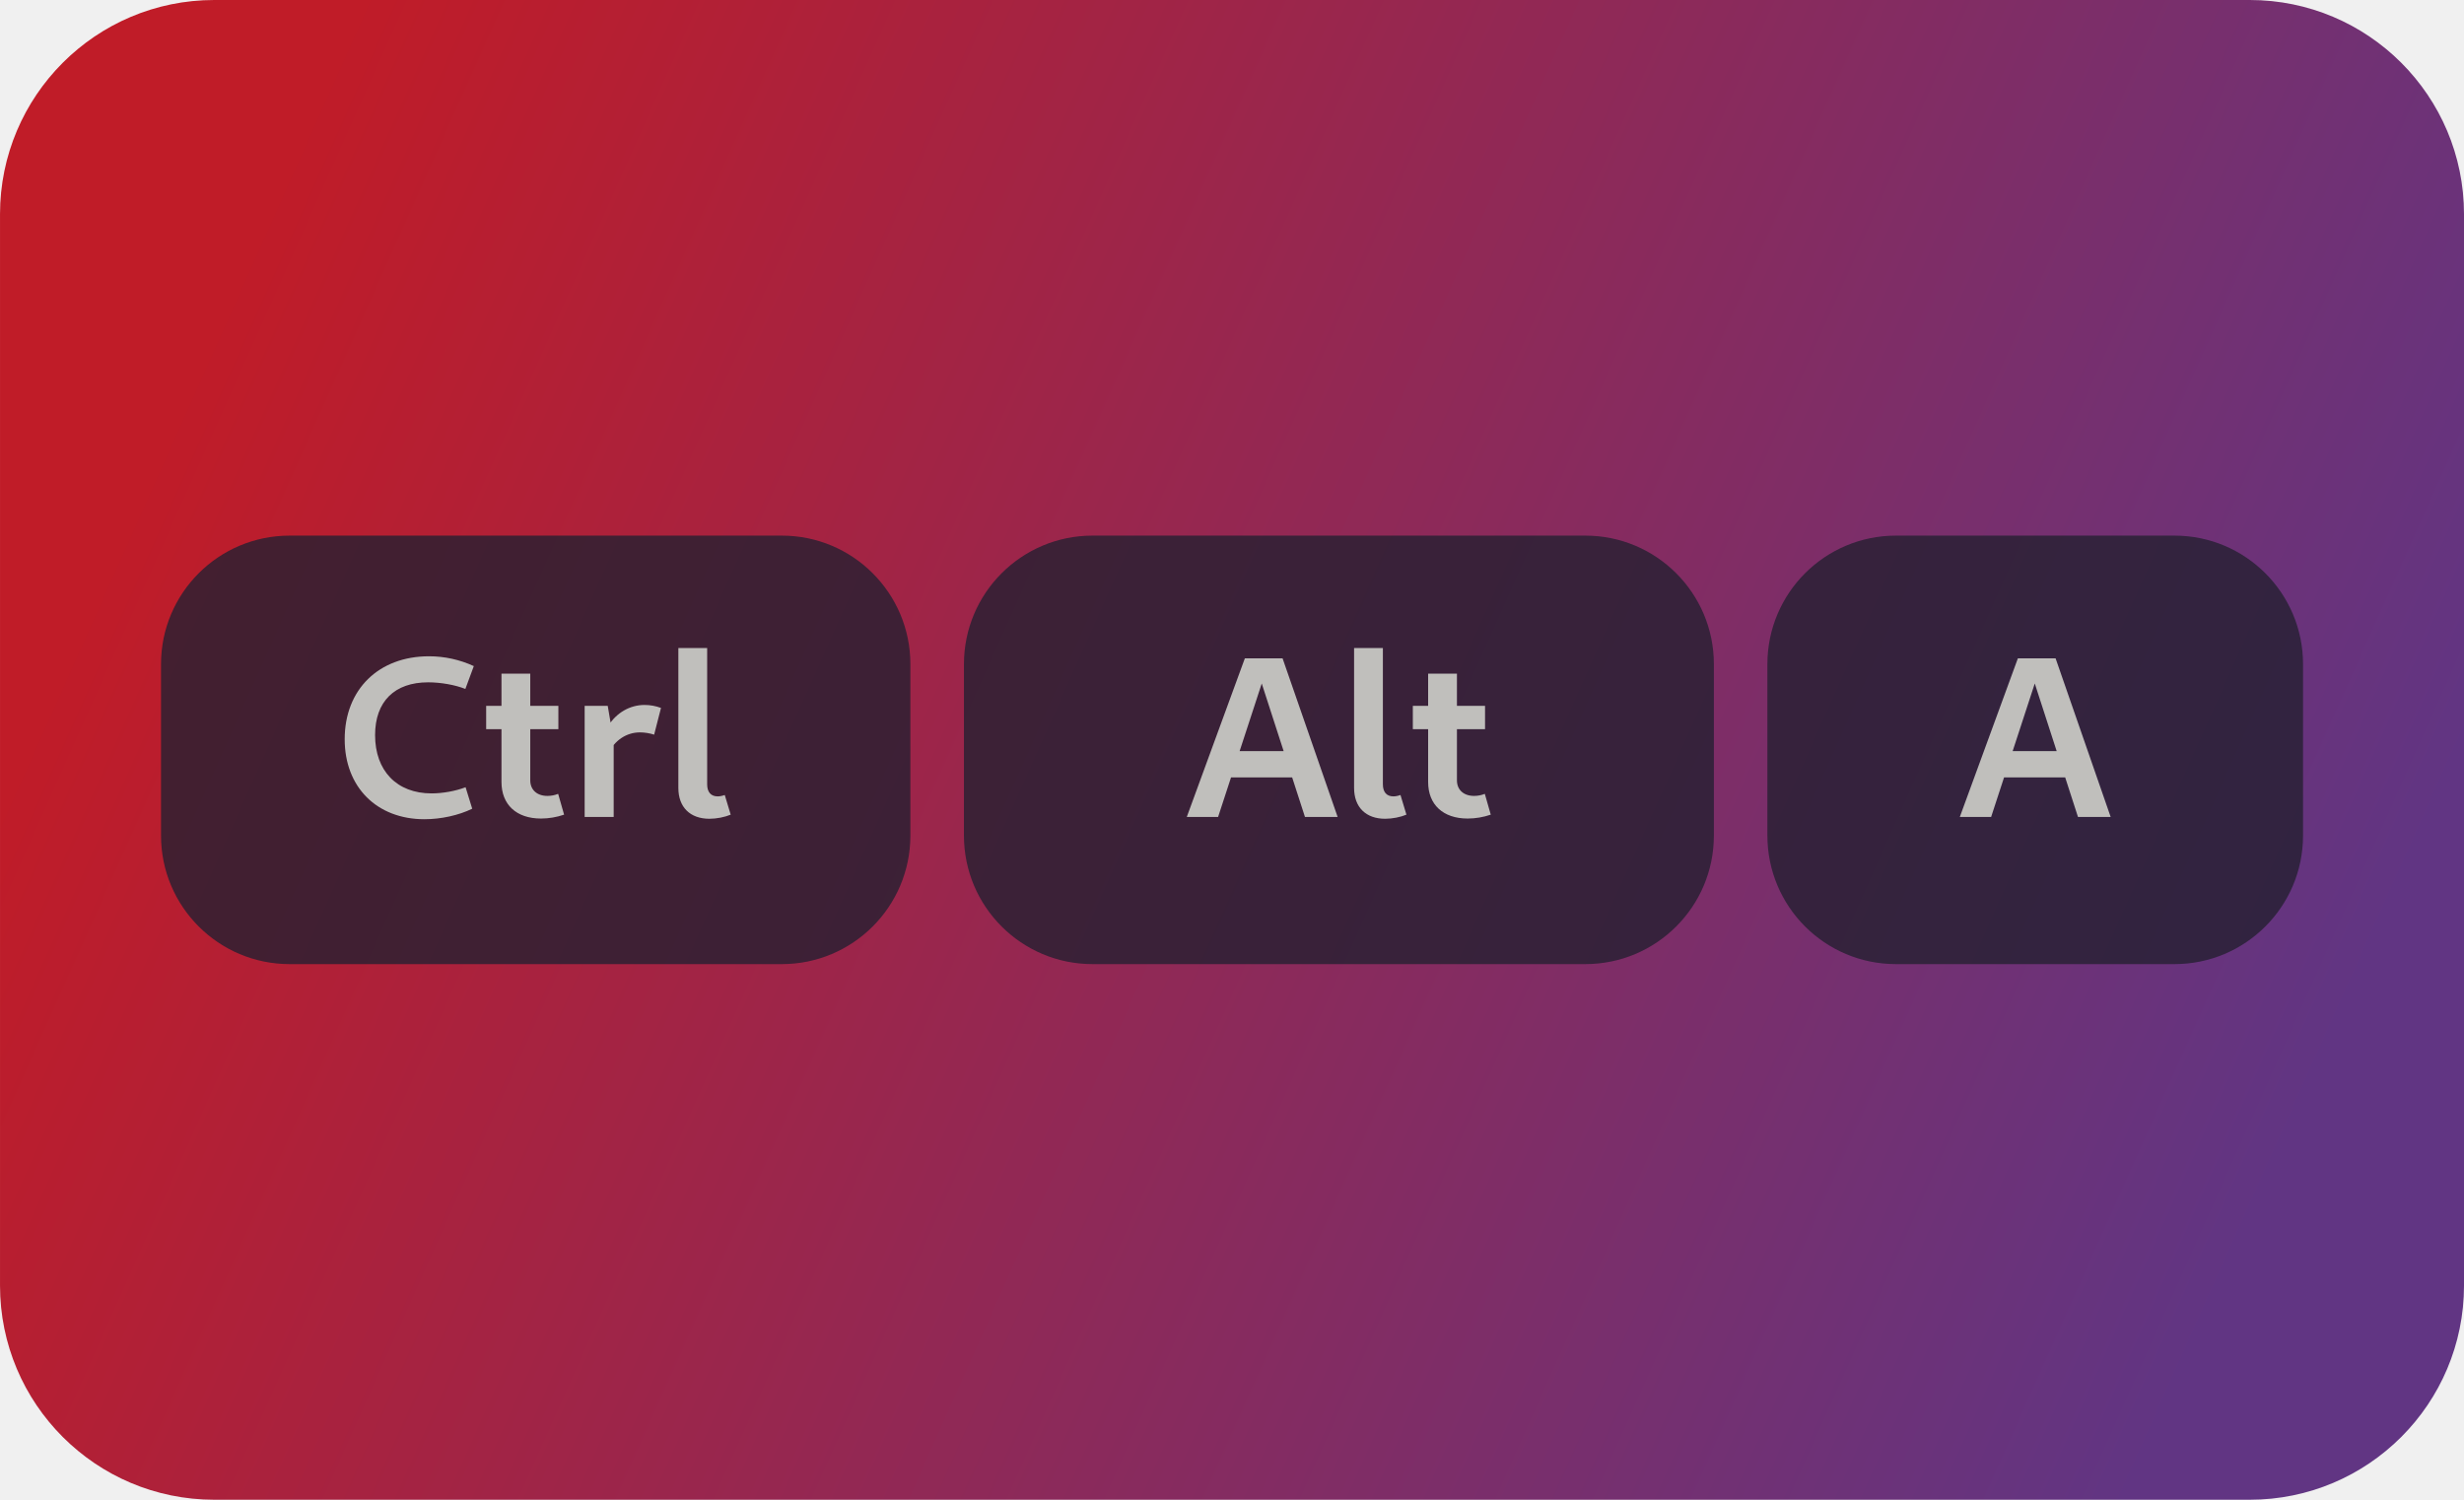
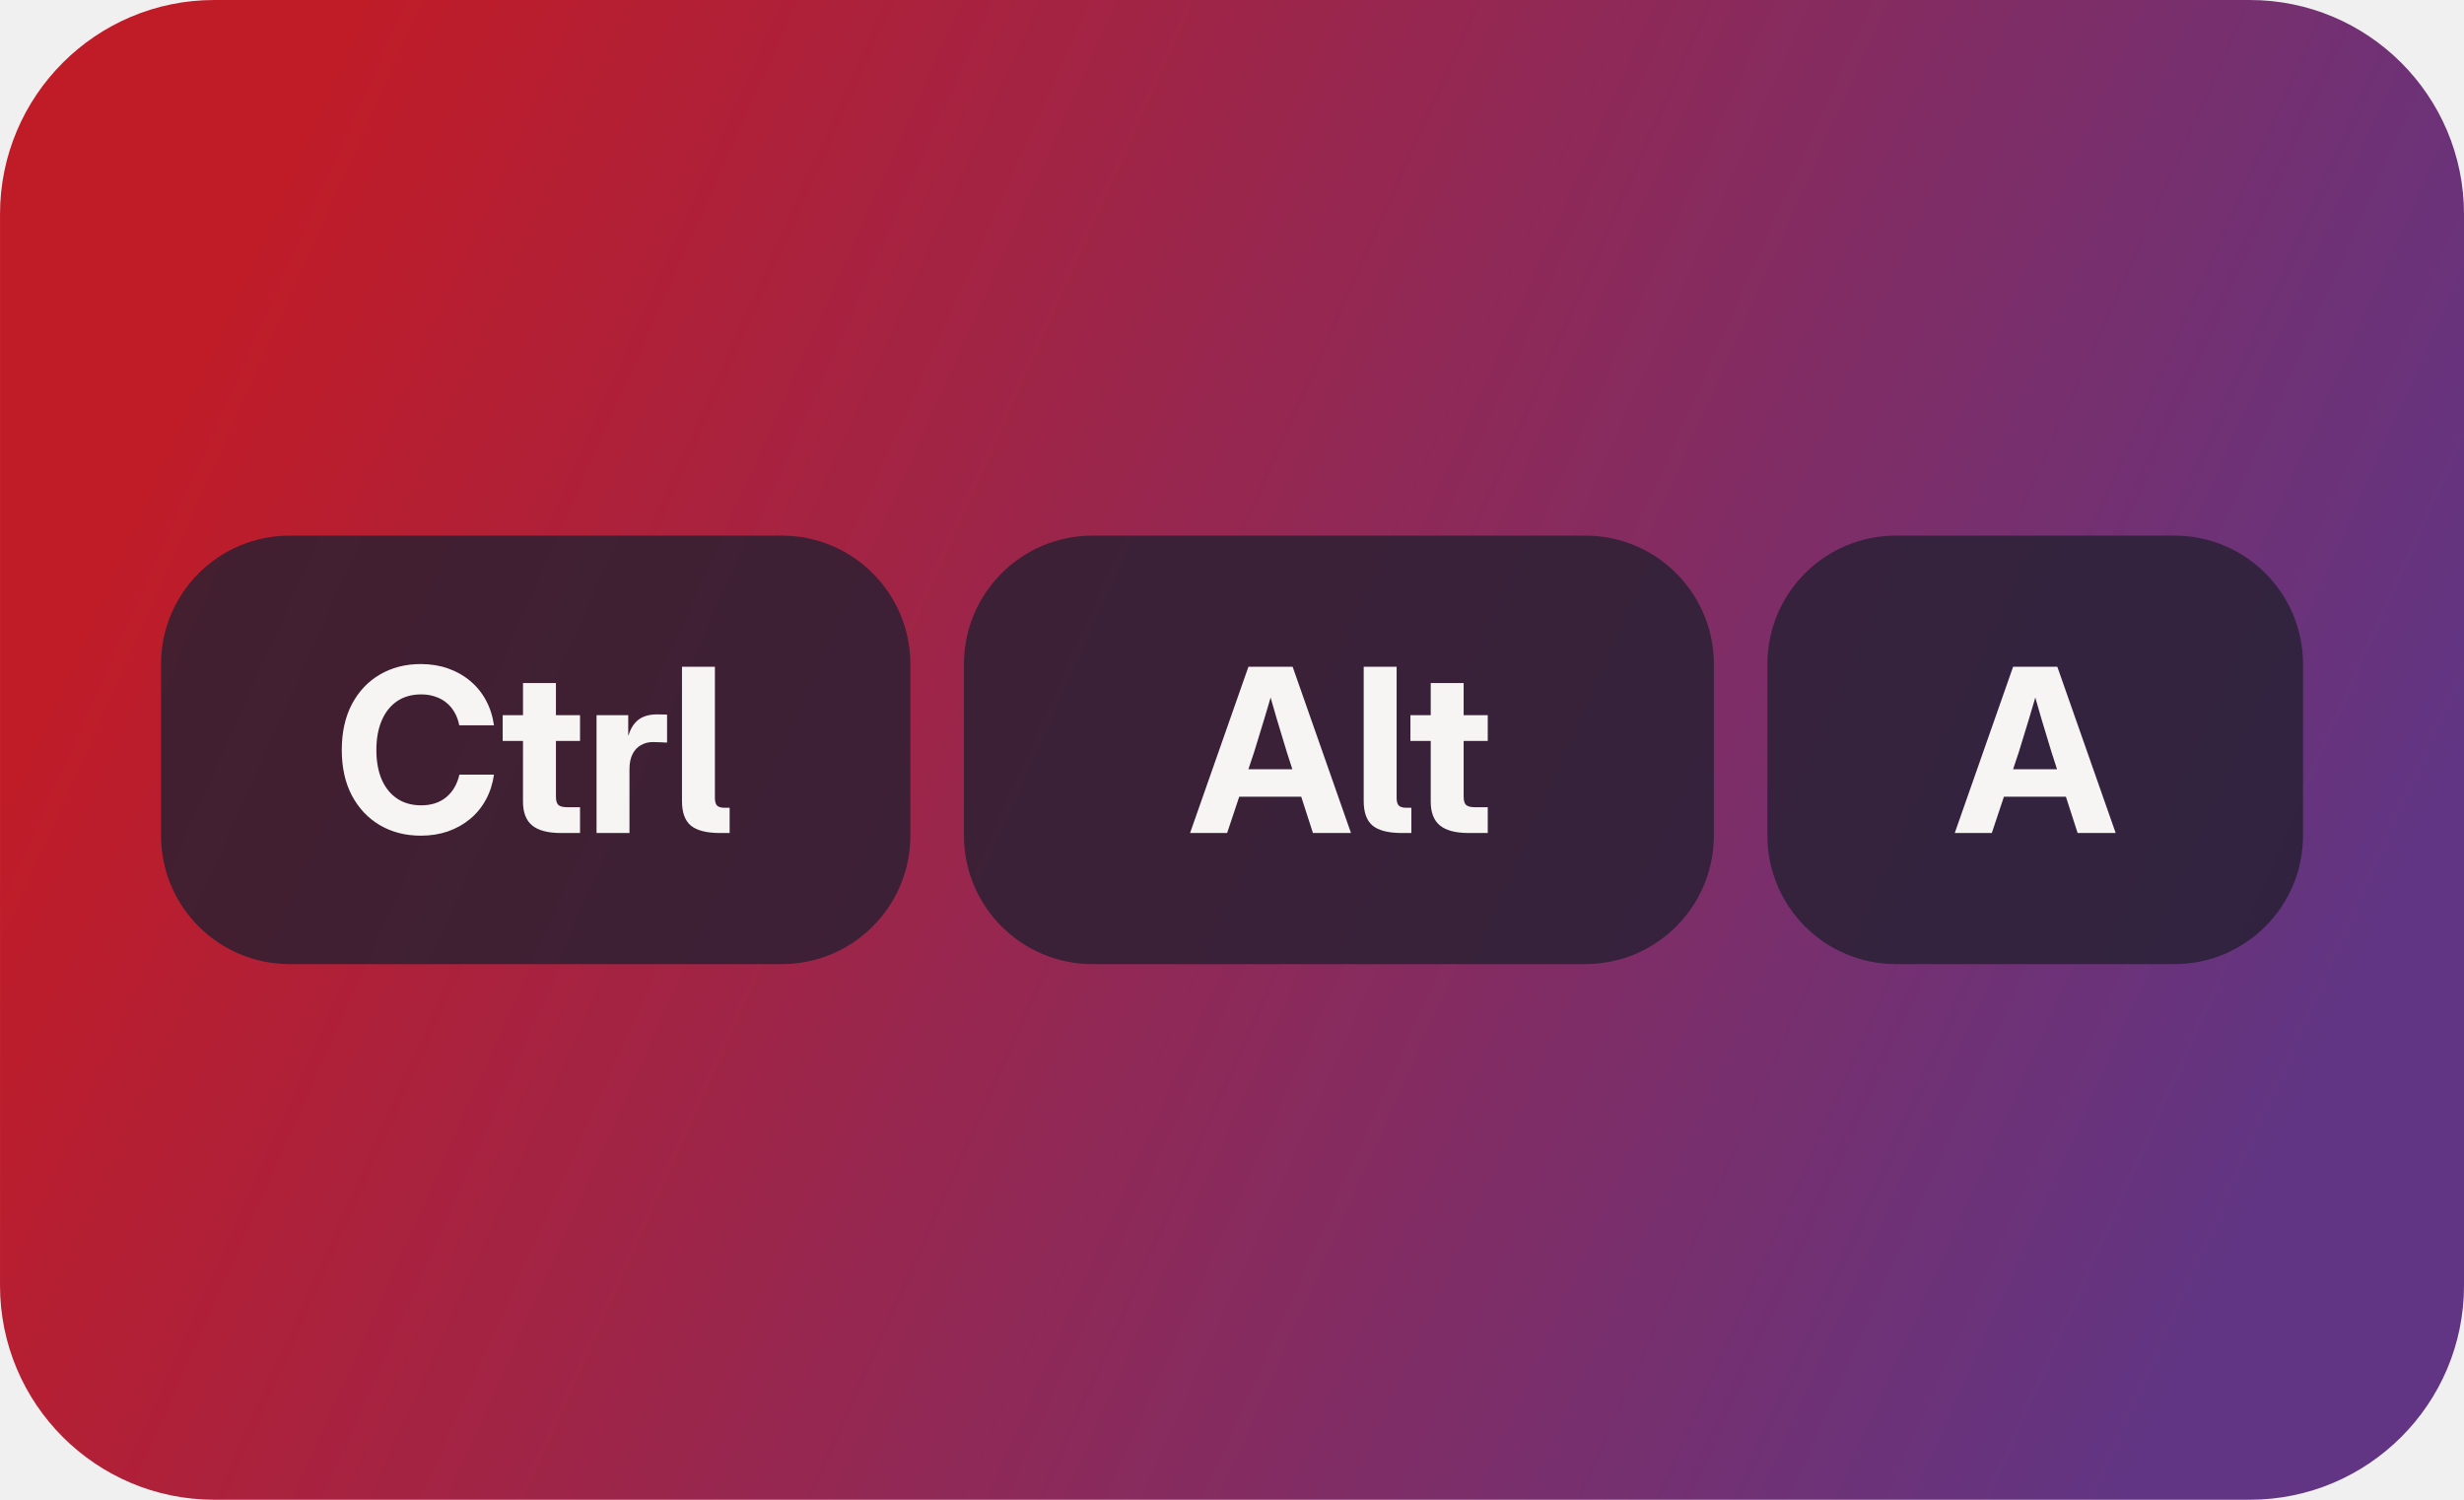
<svg xmlns="http://www.w3.org/2000/svg" xmlns:xlink="http://www.w3.org/1999/xlink" width="230" height="140">
  <defs>
    <linearGradient xlink:href="#a" id="b" x1="20" x2="210" y1="30" y2="115" gradientUnits="userSpaceOnUse" />
    <linearGradient id="a">
      <stop offset="0" style="stop-color:#c01c28;stop-opacity:1" />
      <stop offset="1" style="stop-color:#613583;stop-opacity:1" />
    </linearGradient>
  </defs>
  <rect width="230" height="140" x=".001" rx="20" ry="20" style="font-variation-settings:normal;vector-effect:none;fill:url(#b);fill-opacity:1;stroke:none;stroke-width:18;stroke-linecap:round;stroke-linejoin:miter;stroke-miterlimit:4;stroke-dasharray:none;stroke-dashoffset:26.4;stroke-opacity:1;-inkscape-stroke:none;stop-color:#000" />
  <rect width="69.948" height="39.999" x="15.031" y="50" fill="#fff" rx="12" ry="12" style="fill:#241f31;fill-opacity:1;stroke:none;stroke-width:2;stroke-miterlimit:4;stroke-dasharray:none;opacity:.8" />
-   <path d="M39.62 76.474c1.536 0 3.2-.363 4.459-.982l-.619-2.005c-.939.363-2.155.576-3.179.576-3.242 0-5.269-2.112-5.269-5.44 0-3.157 1.835-4.928 4.95-4.928 1.173 0 2.517.235 3.477.619l.789-2.134a10 10 0 0 0-4.181-.917c-4.694 0-7.872 3.093-7.872 7.744 0 4.48 3.008 7.467 7.445 7.467M50.5 76.41c.725 0 1.472-.128 2.155-.363l-.555-1.941a2.7 2.7 0 0 1-1.003.192c-.98 0-1.6-.576-1.6-1.451v-9.963H46.81v10.112c0 2.112 1.387 3.414 3.691 3.414zm-5.12-8.342h6.741v-2.176H45.38zM54.574 76.26h2.71v-7.104l-.555-3.264h-2.155zm2.198-5.888c.576-1.258 1.707-2.005 2.965-2.005.448 0 .94.086 1.323.213l.64-2.496a4.4 4.4 0 0 0-1.536-.277c-1.366 0-2.624.725-3.392 1.963zM66.223 76.431c.661 0 1.429-.15 1.983-.384l-.554-1.835c-.234.086-.47.129-.661.129-.64 0-.982-.406-.982-1.131V60.495h-2.688v13.056c0 1.792 1.088 2.88 2.902 2.88z" style="font-weight:700;font-size:5.644px;line-height:1.25;font-family:Cantarell;-inkscape-font-specification:&quot;Cantarell Bold&quot;;text-align:center;letter-spacing:0;word-spacing:0;text-anchor:middle;fill:#c0bfbc;stroke-width:1" />
  <rect width="70.001" height="39.999" x="89.979" y="50" fill="#fff" rx="12" ry="12" style="fill:#241f31;fill-opacity:1;stroke:none;stroke-width:2;stroke-miterlimit:4;stroke-dasharray:none;opacity:.8" />
-   <path d="M110.78 76.26h2.923l4.374-13.376h-.598l4.331 13.376h3.05l-5.14-14.805h-3.52zm3.478-3.69h7.083l-.384-2.454h-6.315zM129.298 76.431c.661 0 1.43-.15 1.984-.384l-.555-1.835c-.234.086-.469.129-.661.129-.64 0-.982-.406-.982-1.131V60.495h-2.688v13.056c0 1.792 1.089 2.88 2.902 2.88zM137 76.41c.724 0 1.471-.128 2.154-.363l-.555-1.941a2.7 2.7 0 0 1-1.002.192c-.982 0-1.6-.576-1.6-1.451v-9.963h-2.689v10.112c0 2.112 1.387 3.414 3.691 3.414zm-5.12-8.342h6.74v-2.176h-6.74z" style="font-weight:700;font-size:5.644px;line-height:1.25;font-family:Cantarell;-inkscape-font-specification:&quot;Cantarell Bold&quot;;text-align:center;letter-spacing:0;word-spacing:0;text-anchor:middle;fill:#c0bfbc;stroke-width:1" />
  <rect width="49.999" height="39.999" x="164.976" y="50" fill="#fff" rx="12" ry="12" style="fill:#241f31;fill-opacity:1;stroke:none;stroke-width:2;stroke-miterlimit:4;stroke-dasharray:none;opacity:.8" />
-   <path d="M182.938 76.26h2.923l4.373-13.376h-.597l4.33 13.376h3.051l-5.141-14.805h-3.52zm3.478-3.69h7.082l-.384-2.454H186.8z" style="font-weight:700;font-size:5.644px;line-height:1.25;font-family:Cantarell;-inkscape-font-specification:&quot;Cantarell Bold&quot;;text-align:center;letter-spacing:0;word-spacing:0;text-anchor:middle;fill:#c0bfbc;stroke-width:1" />
+   <path d="M39.278 78.01q-2.125 0-3.802-.969-1.667-.979-2.625-2.77-.948-1.803-.948-4.261 0-2.48.948-4.281.958-1.802 2.625-2.771 1.677-.969 3.802-.969 1.365 0 2.531.406t2.063 1.157q.906.75 1.479 1.802t.76 2.354h-3.24q-.135-.688-.447-1.219-.313-.542-.771-.906-.458-.375-1.052-.563-.583-.198-1.281-.198-1.323 0-2.26.636-.928.635-1.428 1.802-.5 1.156-.5 2.75 0 1.583.49 2.74.5 1.156 1.437 1.791.938.636 2.26.636.699 0 1.282-.188.583-.187 1.042-.562.458-.375.77-.907.313-.53.47-1.208h3.228q-.187 1.292-.76 2.344t-1.48 1.802-2.072 1.156q-1.156.396-2.521.396m14.865-11.25v2.406h-7.22V66.76zm-5.323-3h3.073v10.604q0 .552.218.77.23.22.854.22h1.178v2.406H52.35q-1.813 0-2.677-.708-.854-.709-.854-2.209zm6.864 14v-11h2.958v1.875h.032q.302-.99.948-1.469t1.74-.479q.27 0 .489.01.229 0 .416.01v2.615l-.552-.03q-.375-.022-.77-.022-.625 0-1.125.292-.5.281-.782.844-.28.562-.28 1.396v5.958zm11.538 0q-1.886 0-2.73-.688-.833-.698-.833-2.291V62.239h3.073v12.25q0 .51.208.719.209.198.72.198h.447v2.354h-.885" aria-label="Ctrl" style="font-weight:700;font-size:21.333px;line-height:1.25;font-family:&quot;Adwaita Sans&quot;;-inkscape-font-specification:&quot;Adwaita Sans Bold&quot;;text-align:center;text-anchor:middle;fill:#f6f5f4;stroke-width:0" />
+   <path d="m111.086 77.76 5.448-15.52h4.125l5.448 15.52h-3.552l-2.438-7.552q-.447-1.49-.927-3.063-.468-1.583-1.02-3.593h.885q-.573 2.01-1.052 3.593-.469 1.573-.938 3.063l-2.52 7.552zm3.459-3.386v-2.562h8.114v2.562zm16.312 3.386q-1.885 0-2.73-.688-.833-.698-.833-2.291V62.239h3.073v12.25q0 .51.209.719.208.198.718.198h.448v2.354h-.885m8.016-11v2.406h-7.219V66.76zm-5.323-3h3.073v10.604q0 .552.219.77.229.22.854.22h1.177v2.406h-1.791q-1.813 0-2.678-.708-.854-.709-.854-2.209z" aria-label="Alt" style="font-weight:700;font-size:21.333px;line-height:1.25;font-family:&quot;Adwaita Sans&quot;;-inkscape-font-specification:&quot;Adwaita Sans Bold&quot;;text-align:center;text-anchor:middle;fill:#f6f5f4;stroke-width:0" />
+   <path d="m182.465 77.76 5.448-15.52h4.125l5.448 15.52h-3.552l-2.438-7.552q-.448-1.49-.927-3.063-.469-1.583-1.02-3.593h.885q-.573 2.01-1.052 3.593-.469 1.573-.938 3.063l-2.52 7.552zm3.458-3.386v-2.562h8.115v2.562z" aria-label="A" style="font-weight:700;font-size:21.333px;line-height:1.25;font-family:&quot;Adwaita Sans&quot;;-inkscape-font-specification:&quot;Adwaita Sans Bold&quot;;text-align:center;text-anchor:middle;fill:#f6f5f4;stroke-width:0" />
</svg>
